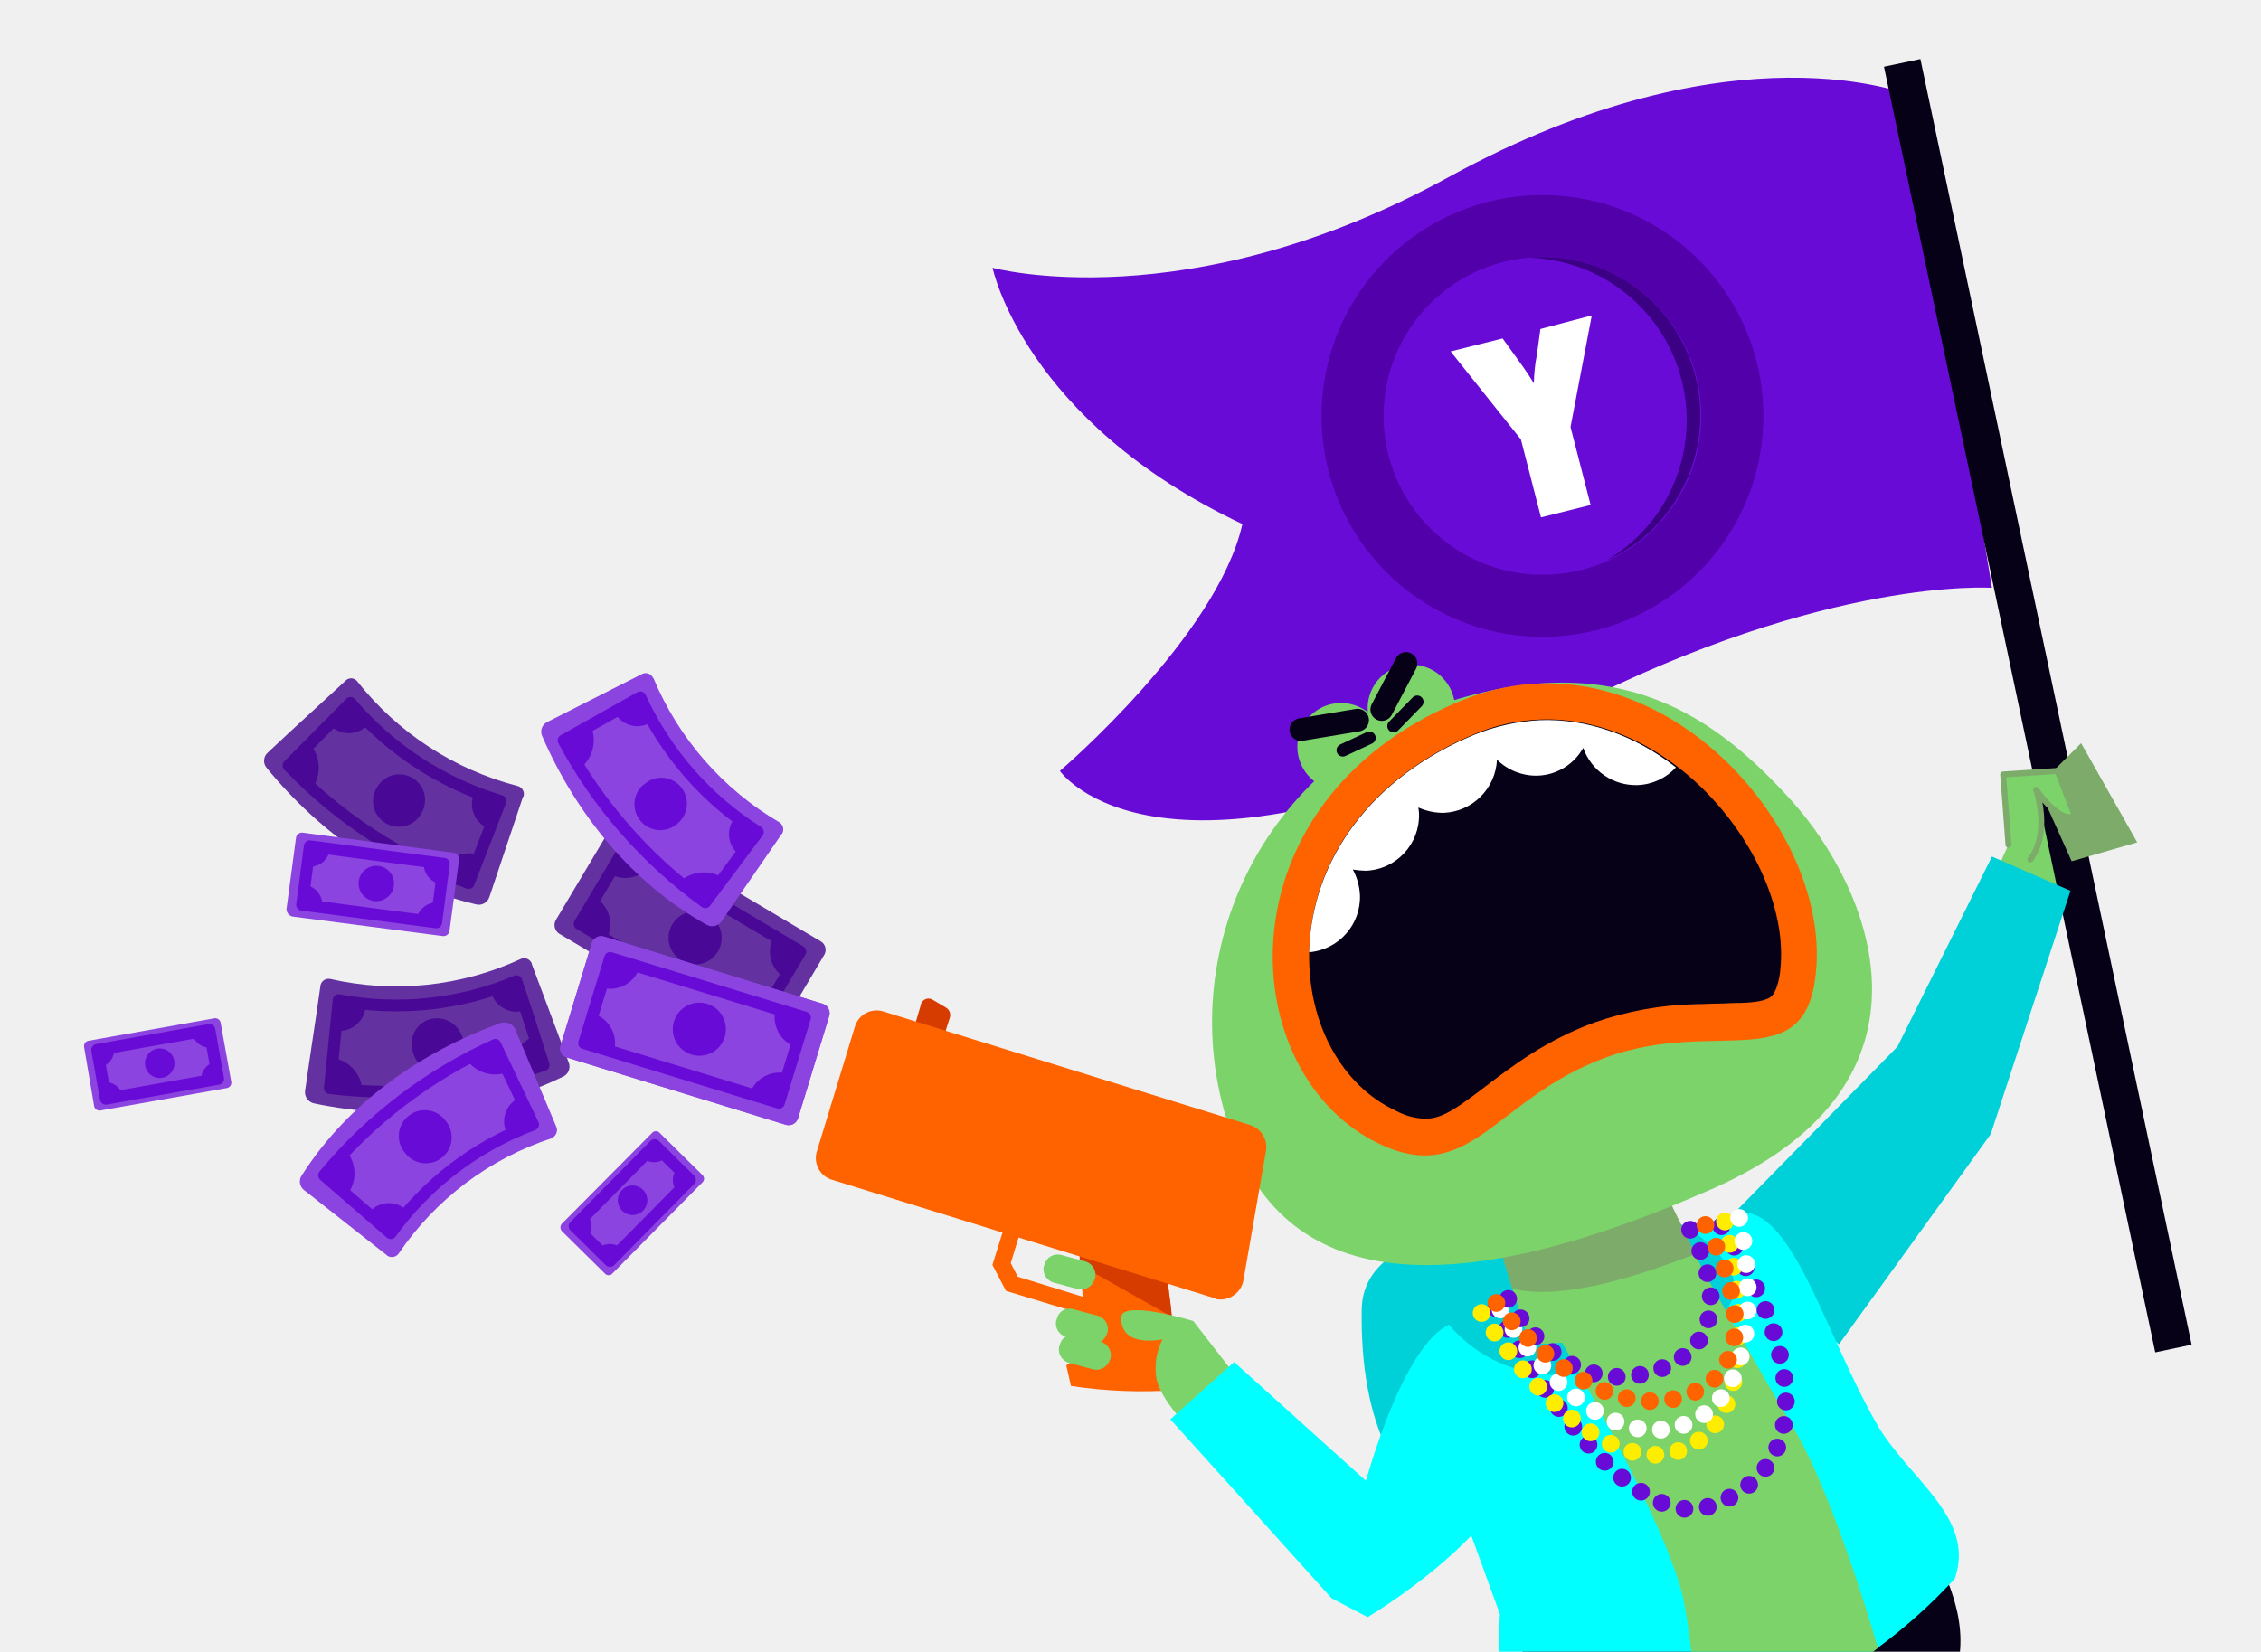
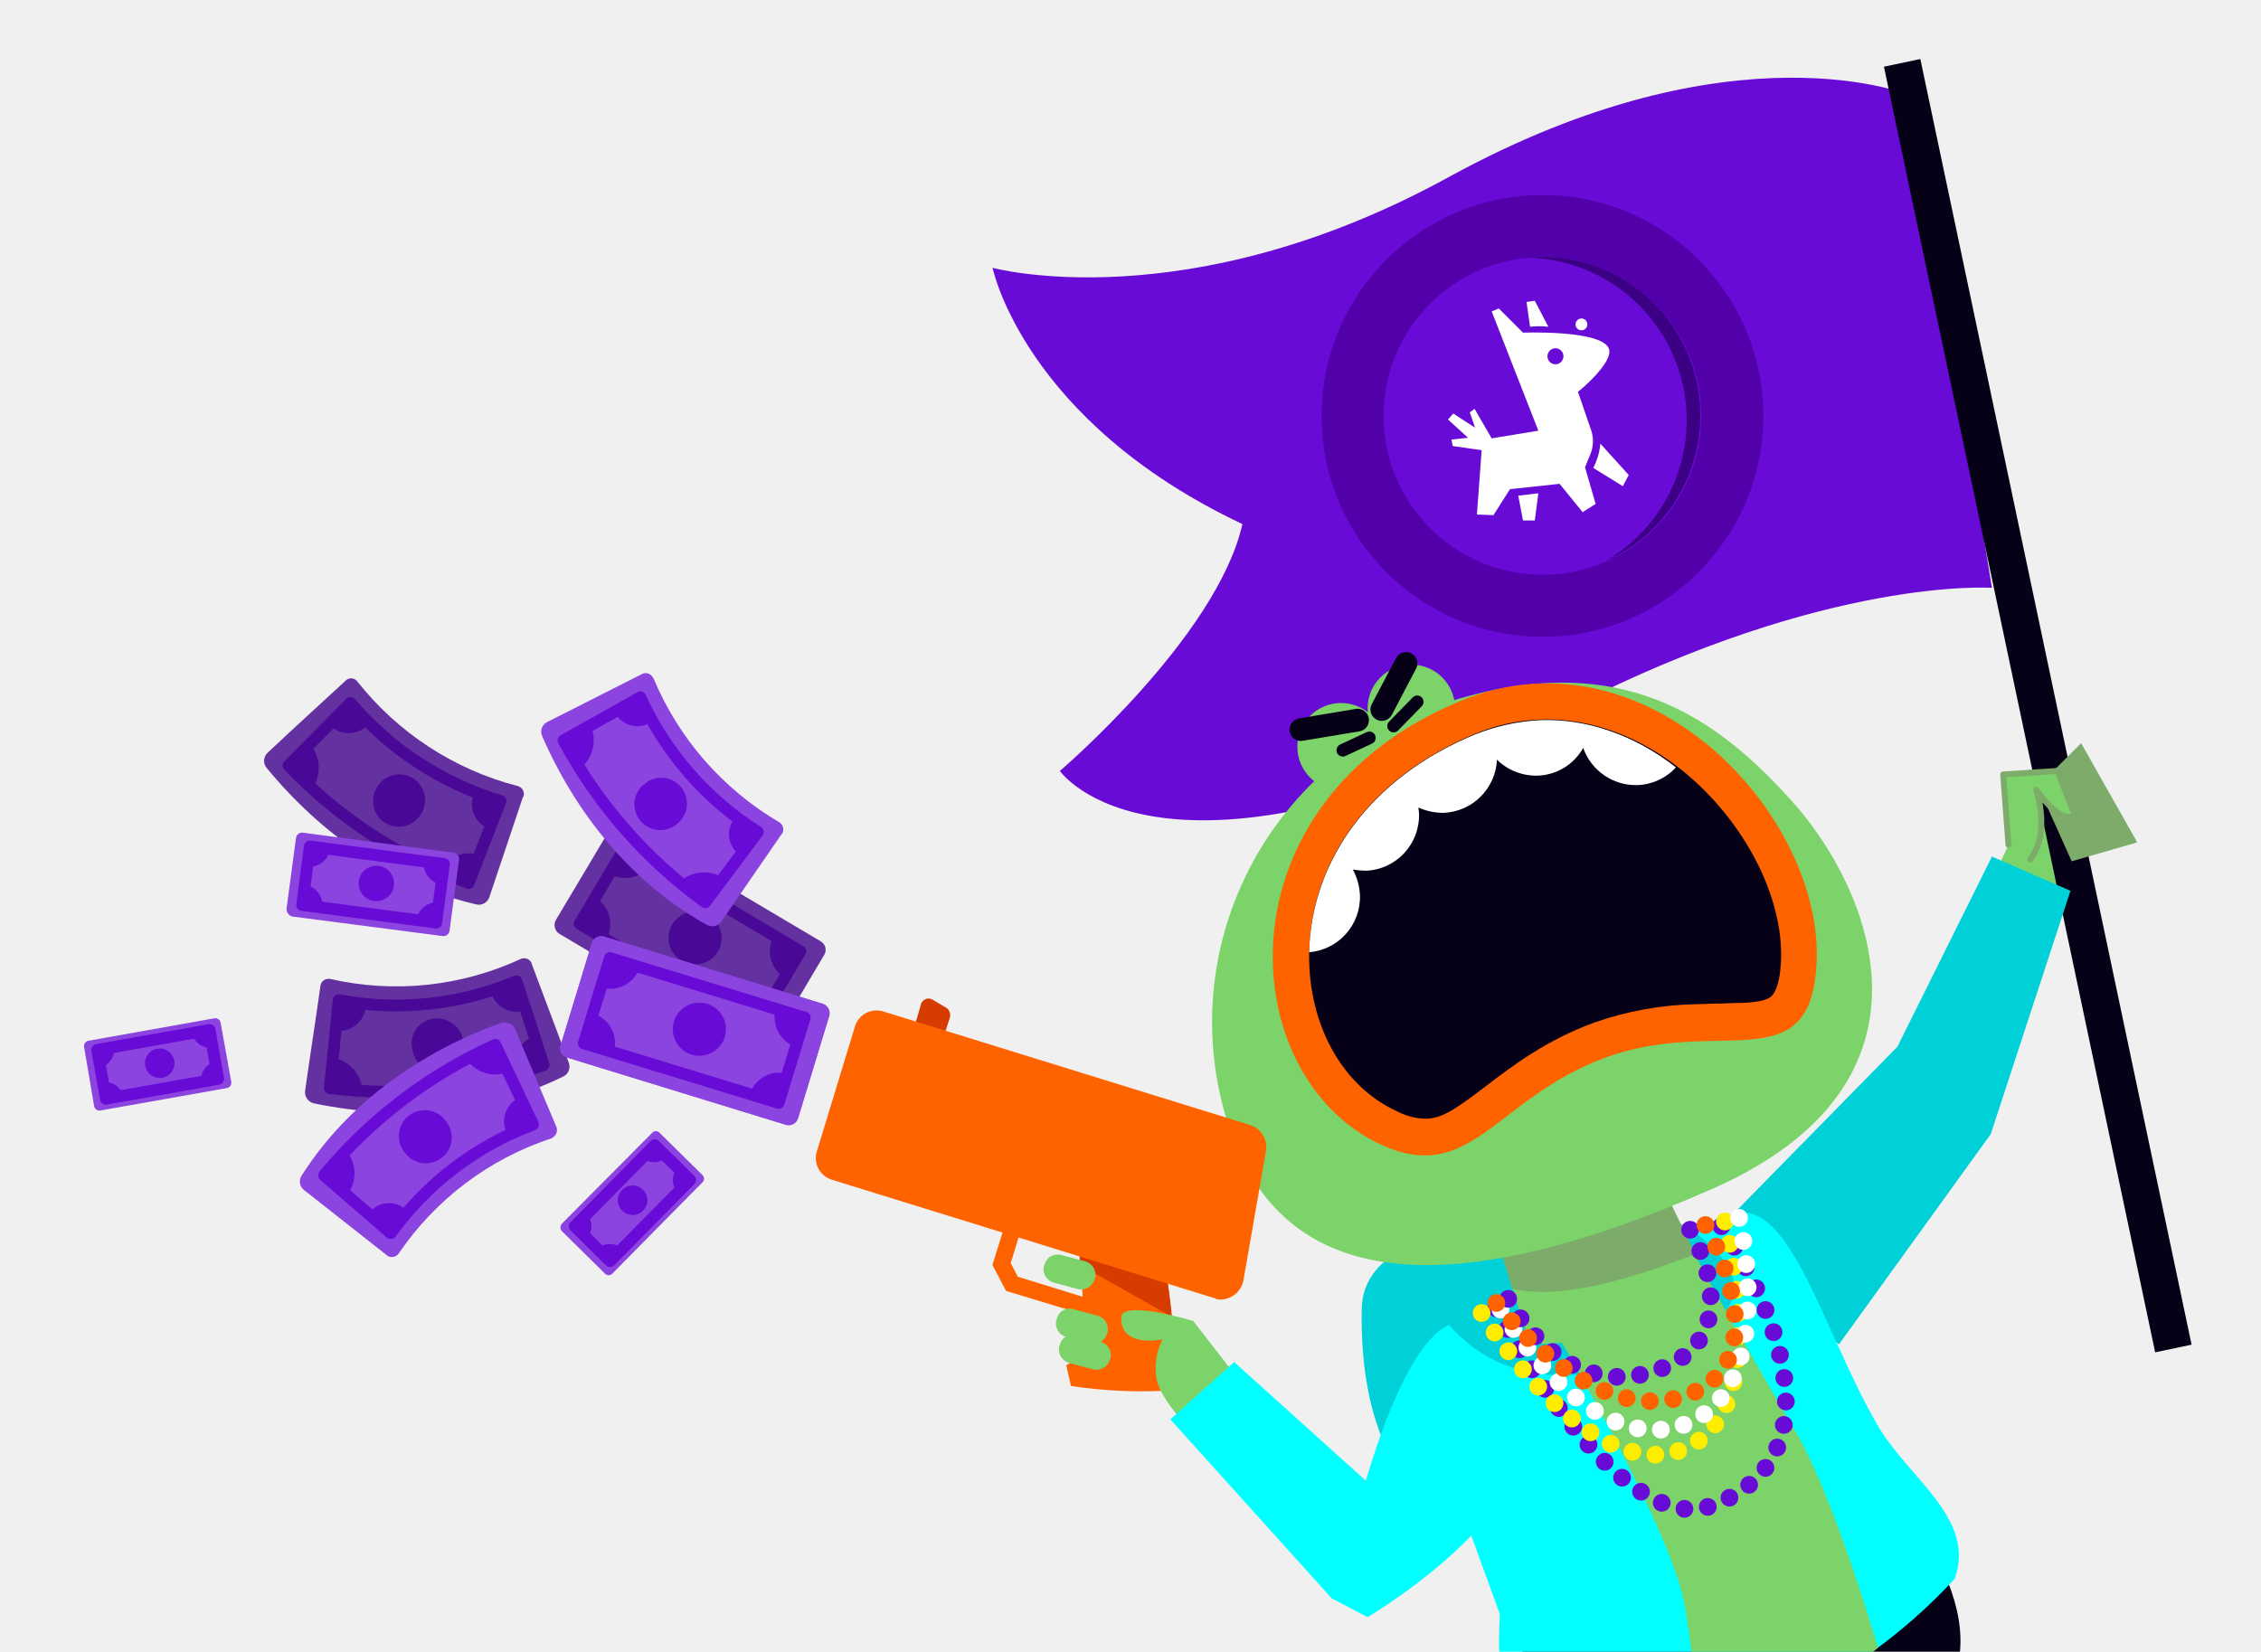
<svg xmlns="http://www.w3.org/2000/svg" width="382.8" height="279.7" viewBox="0 0 382.8 279.7">
  <defs>
    <clipPath id="a">
      <rect width="382.8" height="279.7" />
    </clipPath>
  </defs>
  <g clip-path="url(#a)">
    <g transform="translate(14.045 9.948)">
      <path d="M309.7,6.3S279.7-6.5,231.3,20C186.9,44.4,154,35.4,154,35.4s5.3,25.9,42.3,43.4c-4.3,19.1-30.9,41.8-30.9,41.8s17,24.7,86.6-10.8c43.5-22.2,71.2-20.2,71.2-20.2Z" fill="#690bd6" />
      <g transform="translate(209.705 23.085)">
        <circle cx="37.4" cy="37.4" r="37.4" transform="translate(0 0)" fill="#5200a9" />
        <circle cx="26.9" cy="26.9" r="26.9" transform="translate(10.5 10.5)" fill="#690bd6" />
        <path d="M35.2,10.6a27.549,27.549,0,0,1,13,51.3A26.922,26.922,0,0,0,61.8,26.4,26.582,26.582,0,0,0,35.2,10.6Z" fill="#3b0084" />
-         <g transform="translate(21.848 20.38)">
-           <path d="M11.9,21,0,6.1,8.8,3.9l2.6,3.6c1.6,2.2,2.2,3.2,2.7,4h0a26.073,26.073,0,0,1,.5-4.8l.6-4.4L23.9,0,20.3,18.9l3.4,13.2-8.4,2.1Z" fill="#fff" />
-         </g>
+         <path d="M35.3,22.3l-.6-4.2,1.4-.2,2.3,4.4A13.034,13.034,0,0,0,35.3,22.3Z" fill="#fff" />
+         <path d="M47.2,42.1A11.006,11.006,0,0,1,46,46.2l5,3.1,1-1.9Z" fill="#fff" />
+         <path d="M36.7,50.5l-3.4.4.8,4.2h2Z" fill="#fff" />
+         <circle cx="1" cy="1" r="1" transform="translate(43 20.9)" fill="#fff" />
+         <path d="M48.6,25.9c-1.5-3.1-14.5-2.6-14.5-2.6L30,19.2l-1.2.5,7.9,20.2-7.9,1.3-2.9-5-.8.6.9,2.6L22.3,37l-.9,1,3.4,3.1-2.8.3.2,1.1,4.9.7-.8,10.9,2.8.1,2.8-4.4,8.4-.9,3.9,4.8,2.2-1.4-1.8-6.2.9-2.2a5.792,5.792,0,0,0,.2-3.9l-2.3-6.7C43.4,33.4,49.7,28.2,48.6,25.9ZM40,28.6a1.36,1.36,0,1,1,.9-1.7A1.391,1.391,0,0,1,40,28.6Z" fill="#fff" />
      </g>
      <path d="M319.3,147.8l6.7-14.7-.7-10.2,4.4-.6,2.9-5.8,10.8,13.8-8.1,8.2L329,153.6Z" fill="#7cd36a" />
-       <rect width="6.3" height="222.5" transform="translate(304.923 1.354) rotate(-11.911)" fill="#070117" />
+       <rect width="6.3" height="222.5" transform="translate(304.915 1.347) rotate(-11.911)" fill="#070117" />
      <path d="M331,123.2l7.3-7.3,9.5,16.8-11.1,3.2Z" fill="#7cab6a" />
      <path d="M326,133.1l-.9-11.9,9.2-.6,2.9,7.5c-2.4,1.7-6.5-4.3-6.5-4.3s2.5,7.2-1,11.8" fill="#7cd36a" stroke="#7cab6a" stroke-linecap="round" stroke-linejoin="round" stroke-width="1" />
      <g transform="translate(79.243 128.878)">
        <path d="M.8,17,10.1,1.4A1.657,1.657,0,0,1,12.3.8L45.7,20.6a1.657,1.657,0,0,1,.6,2.2L37,38.5a1.657,1.657,0,0,1-2.2.6L1.4,19.3A1.755,1.755,0,0,1,.8,17Z" fill="#6431a1" />
-         <rect width="15.1" height="34.5" transform="translate(4.846 17.636) rotate(-59.249)" fill="none" stroke="#4a0897" stroke-linecap="round" stroke-linejoin="round" stroke-width="2" />
+         <rect width="15.1" height="34.5" transform="translate(4.841 17.611) rotate(-59.249)" fill="none" stroke="#4a0897" stroke-linecap="round" stroke-linejoin="round" stroke-width="2" />
        <g transform="translate(4.862 4.666)">
          <path d="M12.2,2.7,7.7,0,5.1,4.5a5.312,5.312,0,0,0,7.1-1.8Z" fill="#4a0897" />
          <path d="M34.7,22.1l2.6-4.5L32.9,15A5.264,5.264,0,0,0,34.7,22.1Z" fill="#4a0897" />
          <path d="M32.3,26.2A5.11,5.11,0,0,0,25.2,28l4.5,2.7Z" fill="#4a0897" />
          <path d="M2.6,8.5,0,13l4.5,2.6A5.227,5.227,0,0,0,2.6,8.5Z" fill="#4a0897" />
        </g>
        <circle cx="4.5" cy="4.5" r="4.5" transform="translate(19.9 15.5)" fill="#4a0897" />
      </g>
      <g transform="translate(30.6 104.985)">
        <path d="M35.9,38.2C21.8,34.9,9.6,26.2.5,15.1a1.85,1.85,0,0,1,.1-2.5C5.8,7.7,8.5,5.3,13.8.4A1.3,1.3,0,0,1,15.7.3l.1.1A50.816,50.816,0,0,0,43.1,18.2a1.391,1.391,0,0,1,.9,1.7.1.1,0,0,1-.1.1c-2.3,6.8-3.4,10.2-5.7,17A1.878,1.878,0,0,1,35.9,38.2Z" fill="#6431a1" />
        <path d="M34.7,34.6A79.576,79.576,0,0,1,4.2,14.7L14.7,4.1A53.539,53.539,0,0,0,40.1,20.7Z" fill="none" stroke="#4a0897" stroke-linecap="round" stroke-linejoin="round" stroke-width="2" />
        <g transform="translate(4.201 4.145)">
          <path d="M13.7,3.4C12.6,2.3,11.5,1.2,10.5,0L6.9,3.6a4.416,4.416,0,0,0,6.2.4Z" fill="#4a0897" />
          <path d="M34.1,21.3c.7-1.9,1.1-2.9,1.9-4.8A32.551,32.551,0,0,1,31.6,15a4.38,4.38,0,0,0,1.8,6A.908.908,0,0,0,34.1,21.3Z" fill="#4a0897" />
          <path d="M32.4,25.7a5.915,5.915,0,0,0-7.1,3,47.181,47.181,0,0,0,5.3,1.8C31.3,28.6,31.6,27.6,32.4,25.7Z" fill="#4a0897" />
          <path d="M3.6,6.9C2.2,8.4,1.4,9.1,0,10.6c1.2,1.4,2.5,2.8,3.8,4.1A6.051,6.051,0,0,0,3.6,6.9Z" fill="#4a0897" />
        </g>
        <path d="M26.7,22.8A4.362,4.362,0,0,1,19,18.7c.1-.2.2-.3.3-.5a4.357,4.357,0,0,1,7.4,4.6Z" fill="#4a0897" />
      </g>
      <g transform="translate(37.591 152.312)">
        <path d="M43.6,20.1c-13.1,6.4-28,7.4-42,4.5a1.948,1.948,0,0,1-1.6-2C1,15.5,1.6,11.9,2.6,4.8A1.375,1.375,0,0,1,4.1,3.5h.1A50.194,50.194,0,0,0,36.6.1a1.4,1.4,0,0,1,1.8.8V1c2.5,6.7,3.8,10.1,6.3,16.8A1.867,1.867,0,0,1,43.6,20.1Z" fill="#6431a1" />
        <path d="M40.4,18.1A79.515,79.515,0,0,1,4.2,22L5.7,7.1A52.523,52.523,0,0,0,35.8,3.9C37.7,9.6,38.6,12.4,40.4,18.1Z" fill="none" stroke="#4a0897" stroke-linecap="round" stroke-linejoin="round" stroke-width="2" />
        <g transform="translate(4.237 3.87)">
          <path d="M6.1,3.9a33.954,33.954,0,0,1-4.6-.7C1.3,5.3,1.2,6.3,1,8.4A4.468,4.468,0,0,0,6,4.7,2.2,2.2,0,0,0,6.1,3.9Z" fill="#4a0897" />
          <path d="M33.2,4.9c-.6-2-1-2.9-1.6-4.9a32.934,32.934,0,0,1-4.4,1.6,4.428,4.428,0,0,0,5.2,3.5A2.353,2.353,0,0,0,33.2,4.9Z" fill="#4a0897" />
          <path d="M34.6,9.3a6.078,6.078,0,0,0-3.7,6.8c1.8-.6,3.5-1.2,5.2-1.9C35.6,12.3,35.3,11.3,34.6,9.3Z" fill="#4a0897" />
          <path d="M.5,13c-.2,2-.3,3.1-.5,5.1a52.061,52.061,0,0,0,5.5.8A6,6,0,0,0,.5,13Z" fill="#4a0897" />
        </g>
        <path d="M26.8,14a4.374,4.374,0,1,1-8.6,1.6c0-.2-.1-.4-.1-.6a4.24,4.24,0,0,1,3.8-4.8A4.54,4.54,0,0,1,26.8,14Z" fill="#4a0897" />
      </g>
      <path d="M257.3,198.1s-40.5-4.8-40.8,13.7,5.5,34.1,21.4,36.7,28.7-20.1,28.7-20.1Z" fill="#00d1d8" />
      <path d="M275.8,199.3l31.4-32,16-32.2,13.3,5.8L323,182.1l-25.7,35.6Z" fill="#00d1d8" />
      <path d="M315.7,257.8c7.2,18-4.2,27.7-23.5,35.4s-39.1,10.4-46.3-7.6,2.6-38.9,21.9-46.5S308.5,239.8,315.7,257.8Z" fill="#070117" />
      <path d="M247.1,289.1s40.8-.2,69.8-31.7c3.7-10.4-8.1-17.1-13.3-26.4-9.4-16.5-14.9-39.4-25.1-35.1L235.9,212a12.91,12.91,0,0,0-9,15.8c0,.1,0,.1.1.2l12.9,35.4C239.9,263.5,238.1,285.1,247.1,289.1Z" fill="aqua" />
      <path d="M274.9,200.4c-15.4-14.2-46.9,2.1-46.9,2.1l-1.6,4s9.7,27.9,44.1,11C285,210.4,278.8,204,274.9,200.4Z" fill="#00d1d8" />
      <path d="M249.6,216s19.1,32.7,21.5,45.5a117.926,117.926,0,0,1,1.9,23,78.544,78.544,0,0,0,30.9-15.4s-7.3-25.4-14.1-36.9-15.5-27-15.5-27Z" fill="#7cd36a" />
      <path d="M274.3,205.2c-7.1,13.5-29.4,12.4-29.4,12.4l-15.4-50,24.2-4.6Z" fill="#7cd36a" />
      <path d="M242,208.3c8.2,1.9,20.2-1.7,31-5.9l-19.3-39.6-24.2,4.6Z" fill="#7cab6a" />
      <path d="M289.5,125.9c12.7,14.2,27.6,47.3-13.7,65.5s-72,19.2-81.8-10.6a56.738,56.738,0,0,1,36.3-71.6C260.1,99.4,276.6,111.5,289.5,125.9Z" fill="#7cd36a" />
      <circle cx="7.4" cy="7.4" r="7.4" transform="translate(205.6 109.1)" fill="#7cd36a" />
      <circle cx="7.4" cy="7.4" r="7.4" transform="translate(217.5 102.6)" fill="#7cd36a" />
      <line y1="1.6" x2="9.6" transform="translate(206.2 112)" fill="none" stroke="#070117" stroke-linecap="round" stroke-linejoin="round" stroke-miterlimit="10" stroke-width="3.845" />
      <line y1="7.8" x2="4.1" transform="translate(219.9 102.4)" fill="none" stroke="#070117" stroke-linecap="round" stroke-linejoin="round" stroke-miterlimit="10" stroke-width="3.845" />
      <line y1="2.1" x2="4.5" transform="translate(213.3 115)" fill="none" stroke="#070117" stroke-linecap="round" stroke-linejoin="round" stroke-miterlimit="10" stroke-width="2.136" />
      <line y1="4.1" x2="4" transform="translate(221.9 108.9)" fill="none" stroke="#070117" stroke-linecap="round" stroke-linejoin="round" stroke-miterlimit="10" stroke-width="2.136" />
      <path d="M233.1,108.8c-41.3,17.2-38.3,63.6-13.3,75.1,15.3,7,19.4-8,38.1-14.8s33.8,3.6,35.5-14.4C296,129.3,265.2,95.4,233.1,108.8Z" fill="#ff6300" />
      <path d="M227.5,179.5a10.964,10.964,0,0,1-5.1-1.3c-9.2-4.2-15-14.7-14.8-26.8.3-16,10.7-29.8,27.9-37a31.4,31.4,0,0,1,11.2-2.5c10.1-.4,20.6,4.3,28.8,13s12.8,19.9,11.9,29.1c-.1,1.5-.6,4.1-1.7,4.9s-3.7,1-5.9,1h0c-.9,0-1.9.1-3,.1-1.2,0-2.4.1-3.7.1a55.52,55.52,0,0,0-17.2,3.1c-8.2,3-13.8,7.3-18.4,10.8C233,177.4,230.4,179.4,227.5,179.5Z" fill="#070117" />
      <path d="M246.7,112a34.251,34.251,0,0,0-11.2,2.5c-17.1,7.1-27.5,20.9-27.9,36.8a9.37,9.37,0,0,0,8.6-9.7,10.207,10.207,0,0,0-1.2-4.3,14.978,14.978,0,0,0,2.2.2,9.371,9.371,0,0,0,9-9.7c0-.4-.1-.7-.1-1a10.356,10.356,0,0,0,4.3.9,9.444,9.444,0,0,0,9-9,9.5,9.5,0,0,0,6.9,2.7,9.183,9.183,0,0,0,7.7-4.7,9.443,9.443,0,0,0,9.2,6.3,9.254,9.254,0,0,0,6.5-3C262.7,114.5,254.5,111.7,246.7,112Z" fill="#fff" />
      <g transform="translate(124.077 159.155)">
        <path d="M45.4,53.5l-13.2-4-2.3-4.4,2.9-9.3,2.7.8L33,44.8l1.2,2.3,12,3.7Z" fill="#ff6300" />
        <path d="M60.9,66.3a80.519,80.519,0,0,1-17.7-.7l-.8-3.5L45.6,60l-.9-20L59,44.4C58.9,44.5,60.5,50.5,60.9,66.3Z" fill="#ff6300" />
        <path d="M58.9,44.5,44.6,40.1l.1,5,15.6,8.8A91.067,91.067,0,0,0,58.9,44.5Z" fill="#d63b00" />
        <path d="M22,1.5,19.8.2a1.342,1.342,0,0,0-1.9.5.367.367,0,0,0-.1.3l-1,3.4a1.556,1.556,0,0,0,.9,1.8l2.3.7A1.556,1.556,0,0,0,21.8,6h0l.9-2.8A1.479,1.479,0,0,0,22,1.5Z" fill="#d63b00" />
        <path d="M67.4,50.7,2.8,30.7A3.825,3.825,0,0,1,.2,25.8l6.4-21a3.825,3.825,0,0,1,4.9-2.6h0l62,19.2a3.914,3.914,0,0,1,2.7,4.5L72.4,47.7a3.976,3.976,0,0,1-4.6,3.2A.4.4,0,0,0,67.4,50.7Z" fill="#ff6300" />
        <path d="M72.2,65.3,63.9,54.6S51.8,50.9,51.7,54c-.1,5.3,7,3.7,7,3.7a10.69,10.69,0,0,0-1,6.8c.8,3.5,5.1,7.8,5.1,7.8Z" fill="#7cd36a" />
        <path d="M41.5,43.4l4.1,1.1a2.373,2.373,0,0,1,1.7,2.8l-.1.2a2.373,2.373,0,0,1-2.8,1.7l-4.1-1.1a2.373,2.373,0,0,1-1.7-2.8l.1-.2A2.293,2.293,0,0,1,41.5,43.4Z" fill="#7cd36a" />
        <path d="M43.6,52.6l4.1,1.1a2.373,2.373,0,0,1,1.7,2.8l-.1.2a2.373,2.373,0,0,1-2.8,1.7l-4.1-1.1a2.373,2.373,0,0,1-1.7-2.8l.1-.2A2.183,2.183,0,0,1,43.6,52.6Z" fill="#7cd36a" />
        <path d="M44.1,57l4.1,1.1a2.373,2.373,0,0,1,1.7,2.8l-.1.2A2.373,2.373,0,0,1,47,62.8l-4.1-1.1a2.373,2.373,0,0,1-1.7-2.8l.1-.2A2.222,2.222,0,0,1,44.1,57Z" fill="#7cd36a" />
      </g>
      <path d="M231.3,214.4s1.9,3.4,7.5,8.6c18.9,17.2-21.3,40.9-21.3,40.9l-6.1-3.2-27.3-30.3,10.8-9.7,22.3,20.1C217.3,240.7,223.4,217.9,231.3,214.4Z" fill="aqua" />
      <line transform="translate(239.3 211.6)" fill="none" stroke="#690bd6" stroke-linecap="round" stroke-miterlimit="10" stroke-width="3" />
      <path d="M241.2,215.1c5.4,9.5,21.4,34.8,34.6,29.9,23.7-8.9,7.3-38.3,2.7-45.6" fill="none" stroke="#690bd6" stroke-linecap="round" stroke-miterlimit="10" stroke-width="3" stroke-dasharray="0 3.991" />
      <line transform="translate(277.4 197.7)" fill="none" stroke="#690bd6" stroke-linecap="round" stroke-miterlimit="10" stroke-width="3" />
      <line transform="translate(236.8 212.4)" fill="none" stroke="#ffed00" stroke-linecap="round" stroke-miterlimit="10" stroke-width="3" />
      <path d="M239,215.7c5.2,7.4,18.9,24.6,31.6,19.9,13.8-5.1,9.4-29.7,7.8-36.8" fill="none" stroke="#ffed00" stroke-linecap="round" stroke-miterlimit="10" stroke-width="3" stroke-dasharray="0 3.928" />
      <line transform="translate(278 196.9)" fill="none" stroke="#ffed00" stroke-linecap="round" stroke-miterlimit="10" stroke-width="3" />
      <line transform="translate(240 211.8)" fill="none" stroke="#fff" stroke-linecap="round" stroke-miterlimit="10" stroke-width="3" />
      <path d="M242.2,215.1c4.7,6.7,16.4,20.8,28.9,16.2,13.7-5,10.9-26.5,9.7-33.1" fill="none" stroke="#fff" stroke-linecap="round" stroke-miterlimit="10" stroke-width="3" stroke-dasharray="0 3.937" />
      <line transform="translate(280.4 196.3)" fill="none" stroke="#fff" stroke-linecap="round" stroke-miterlimit="10" stroke-width="3" />
      <g transform="translate(80.359 148.139)">
        <path d="M.5,19,5.8,1.6A1.666,1.666,0,0,1,7.8.5L44.9,11.9a1.666,1.666,0,0,1,1.1,2L40.7,31.3a1.666,1.666,0,0,1-2,1.1L1.6,21A1.584,1.584,0,0,1,.5,19Z" fill="#8c44e0" />
-         <rect width="15.1" height="34.5" transform="translate(4.483 18.565) rotate(-72.986)" fill="none" stroke="#690bd6" stroke-linecap="round" stroke-linejoin="round" stroke-width="2" />
+         <rect width="15.1" height="34.5" transform="translate(4.431 18.587) rotate(-72.986)" fill="none" stroke="#690bd6" stroke-linecap="round" stroke-linejoin="round" stroke-width="2" />
        <g transform="translate(4.529 4.153)">
          <path d="M9.4,1.5,4.4,0,2.9,5A5.269,5.269,0,0,0,9.4,1.5Z" fill="#690bd6" />
          <path d="M35.9,15.1l1.5-5-5-1.5A5.354,5.354,0,0,0,35.9,15.1Z" fill="#690bd6" />
          <path d="M34.5,19.6A5.3,5.3,0,0,0,28,23l5,1.5Z" fill="#690bd6" />
          <path d="M1.5,9.4,0,14.4l5,1.5A5.269,5.269,0,0,0,1.5,9.4Z" fill="#690bd6" />
        </g>
        <circle cx="4.5" cy="4.5" r="4.5" transform="translate(19.5 11.7)" fill="#690bd6" />
      </g>
      <g transform="translate(80.359 148.139)">
        <path d="M.5,19,5.8,1.6A1.666,1.666,0,0,1,7.8.5L44.9,11.9a1.666,1.666,0,0,1,1.1,2L40.7,31.3a1.666,1.666,0,0,1-2,1.1L1.6,21A1.584,1.584,0,0,1,.5,19Z" fill="#8c44e0" />
-         <rect width="15.1" height="34.5" transform="translate(4.483 18.565) rotate(-72.986)" fill="none" stroke="#690bd6" stroke-linecap="round" stroke-linejoin="round" stroke-width="2" />
+         <rect width="15.1" height="34.5" transform="translate(4.431 18.587) rotate(-72.986)" fill="none" stroke="#690bd6" stroke-linecap="round" stroke-linejoin="round" stroke-width="2" />
        <g transform="translate(4.529 4.153)">
          <path d="M9.4,1.5,4.4,0,2.9,5A5.269,5.269,0,0,0,9.4,1.5Z" fill="#690bd6" />
          <path d="M35.9,15.1l1.5-5-5-1.5A5.354,5.354,0,0,0,35.9,15.1Z" fill="#690bd6" />
          <path d="M34.5,19.6A5.3,5.3,0,0,0,28,23l5,1.5Z" fill="#690bd6" />
          <path d="M1.5,9.4,0,14.4l5,1.5A5.269,5.269,0,0,0,1.5,9.4Z" fill="#690bd6" />
        </g>
        <circle cx="4.5" cy="4.5" r="4.5" transform="translate(19.5 11.7)" fill="#690bd6" />
      </g>
      <g transform="translate(0 162.399)">
        <path d="M.9,3.9,22.2.1a.921.921,0,0,1,1.1.7l1.8,10a.921.921,0,0,1-.7,1.1L3,15.7A.921.921,0,0,1,1.9,15L.2,5A.921.921,0,0,1,.9,3.9Z" fill="#8c44e0" />
-         <rect width="19.3" height="8.4" transform="matrix(0.985, -0.175, 0.175, 0.985, 2.406, 5.443)" fill="none" stroke="#690bd6" stroke-linecap="round" stroke-linejoin="round" stroke-width="2" />
+         <rect width="19.3" height="8.4" transform="matrix(0.985, -0.175, 0.175, 0.985, 2.416, 5.447)" fill="none" stroke="#690bd6" stroke-linecap="round" stroke-linejoin="round" stroke-width="2" />
        <g transform="translate(2.38 2.123)">
          <path d="M2.9,2.9,0,3.4.5,6.3A3.136,3.136,0,0,0,2.9,2.9Z" fill="#690bd6" />
          <path d="M19.5,2.9,19,0,16.1.5A3.017,3.017,0,0,0,19.5,2.9Z" fill="#690bd6" />
          <path d="M20,5.4a2.871,2.871,0,0,0-2.3,3.4l2.9-.5Z" fill="#690bd6" />
          <path d="M1,8.8l.5,2.9,2.9-.5A3.048,3.048,0,0,0,1,8.8Z" fill="#690bd6" />
        </g>
        <circle cx="2.5" cy="2.5" r="2.5" transform="translate(10.5 5.2)" fill="#690bd6" />
      </g>
      <g transform="translate(80.452 181.202)">
        <path d="M.6,16.1,15.9.7a.854.854,0,0,1,1.3,0l7.2,7.1a.854.854,0,0,1,0,1.3L9.2,24.5a.854.854,0,0,1-1.3,0L.7,17.4A.946.946,0,0,1,.6,16.1Z" fill="#8c44e0" />
-         <rect width="19.3" height="8.4" transform="translate(2.789 16.489) rotate(-45.389)" fill="none" stroke="#690bd6" stroke-linecap="round" stroke-linejoin="round" stroke-width="2" />
+         <rect width="19.3" height="8.4" transform="translate(2.807 16.515) rotate(-45.389)" fill="none" stroke="#690bd6" stroke-linecap="round" stroke-linejoin="round" stroke-width="2" />
        <g transform="translate(2.744 2.749)">
          <path d="M2,11.7,0,13.8l2.1,2A2.867,2.867,0,0,0,2,11.7Z" fill="#690bd6" />
          <path d="M15.6,2,13.5,0l-2,2.1A2.867,2.867,0,0,0,15.6,2Z" fill="#690bd6" />
          <path d="M17.5,3.9a2.959,2.959,0,0,0,0,4.1l2-2.1Z" fill="#690bd6" />
          <path d="M3.9,17.6l2.1,2,2-2.1A3.065,3.065,0,0,0,3.9,17.6Z" fill="#690bd6" />
        </g>
        <circle cx="2.5" cy="2.5" r="2.5" transform="translate(10.1 9.6)" fill="#690bd6" />
      </g>
      <g transform="translate(34.366 130.96)">
        <path d="M.1,13,1.7,1A1.033,1.033,0,0,1,2.9.1L28.4,3.5a1.033,1.033,0,0,1,.9,1.2l-1.6,12a1.033,1.033,0,0,1-1.2.9L1.1,14.3A1.3,1.3,0,0,1,.1,13Z" fill="#8c44e0" />
-         <rect width="10" height="22.9" transform="translate(2.738 12.303) rotate(-82.513)" fill="none" stroke="#690bd6" stroke-linecap="round" stroke-linejoin="round" stroke-width="2" />
+         <rect width="10" height="22.9" transform="translate(2.745 12.346) rotate(-82.513)" fill="none" stroke="#690bd6" stroke-linecap="round" stroke-linejoin="round" stroke-width="2" />
        <g transform="translate(2.75 2.425)">
          <path d="M4.7.4,1.3,0,.9,3.4A3.384,3.384,0,0,0,4.7.4Z" fill="#690bd6" />
          <path d="M23.6,6.4,24,3l-3.4-.4A3.455,3.455,0,0,0,23.6,6.4Z" fill="#690bd6" />
          <path d="M23.2,9.5a3.552,3.552,0,0,0-3.9,3l3.4.4Z" fill="#690bd6" />
          <path d="M.4,6.5,0,9.9l3.4.4A3.438,3.438,0,0,0,.4,6.5Z" fill="#690bd6" />
        </g>
        <circle cx="3" cy="3" r="3" transform="translate(12.3 5.7)" fill="#690bd6" />
      </g>
      <g transform="translate(77.563 104.037)">
        <path d="M28,42.6C15.3,35.5,5.9,23.8.2,10.7A1.824,1.824,0,0,1,1,8.3L17,.2a1.362,1.362,0,0,1,1.9.5.1.1,0,0,0,.1.1A51.124,51.124,0,0,0,40.4,25.3a1.424,1.424,0,0,1,.4,1.9l-.1.1L30.5,42.1A1.9,1.9,0,0,1,28,42.6Z" fill="#8c44e0" />
        <path d="M27.8,38.8a80.99,80.99,0,0,1-24-27.4l13-7.3A53.026,53.026,0,0,0,36.7,26.9Z" fill="none" stroke="#690bd6" stroke-linecap="round" stroke-linejoin="round" stroke-width="2" />
        <g transform="translate(3.872 4.022)">
          <path d="M15.1,4.1C14.4,2.8,13.6,1.4,13,0L8.5,2.5a4.371,4.371,0,0,0,5.9,2A1.612,1.612,0,0,0,15.1,4.1Z" fill="#690bd6" />
          <path d="M29.9,26.9c1.2-1.6,1.9-2.5,3.1-4.1-1.3-.8-2.6-1.7-3.8-2.6a4.317,4.317,0,0,0,.1,6.2A1.024,1.024,0,0,0,29.9,26.9Z" fill="#690bd6" />
          <path d="M27,30.7a6.081,6.081,0,0,0-7.7.9c1.5,1.1,3,2.2,4.6,3.2Z" fill="#690bd6" />
          <path d="M4.5,4.8,0,7.3c.8,1.7,1.6,3.4,2.5,5A6.108,6.108,0,0,0,4.5,4.8Z" fill="#690bd6" />
        </g>
        <path d="M23.3,25.3A4.385,4.385,0,0,1,17,19.2a2.181,2.181,0,0,1,.5-.4,4.29,4.29,0,0,1,6.1.4A4.381,4.381,0,0,1,23.3,25.3Z" fill="#690bd6" />
      </g>
      <g transform="translate(36.714 163.185)">
        <path d="M.4,25.8C8.2,13.6,20.5,5,34,.1a2.091,2.091,0,0,1,2.4.9l7,16.6a1.463,1.463,0,0,1-.6,1.9.1.1,0,0,0-.1.1,50.3,50.3,0,0,0-26,19.6,1.417,1.417,0,0,1-1.9.3l-.1-.1C9.1,35,6.2,32.7.6,28.3A1.86,1.86,0,0,1,.4,25.8Z" fill="#8c44e0" />
        <path d="M4.1,25.9a80.737,80.737,0,0,1,29-22.1l6.4,13.5A52.2,52.2,0,0,0,15.4,35.7Z" fill="none" stroke="#690bd6" stroke-linecap="round" stroke-linejoin="round" stroke-width="2" />
        <g transform="translate(4.129 3.774)">
          <path d="M31.1,15.3a32.508,32.508,0,0,1,4.3-1.8L33.2,8.9a4.415,4.415,0,0,0-2.4,5.8A3.329,3.329,0,0,1,31.1,15.3Z" fill="#690bd6" />
          <path d="M7.4,28.5l3.9,3.4a35.062,35.062,0,0,1,2.9-3.6A4.321,4.321,0,0,0,8,28,2.651,2.651,0,0,0,7.4,28.5Z" fill="#690bd6" />
          <path d="M3.9,25.4a5.921,5.921,0,0,0-.4-7.7C2.3,19.1,1.1,20.6,0,22.1,1.6,23.4,2.3,24.1,3.9,25.4Z" fill="#690bd6" />
          <path d="M31.2,4.6,29,0a46.1,46.1,0,0,0-5.1,2.2A5.9,5.9,0,0,0,31.2,4.6Z" fill="#690bd6" />
        </g>
        <path d="M17.9,22.2a4.389,4.389,0,1,1,6.5-5.9c.1.1.2.3.4.5a4.381,4.381,0,0,1-6.9,5.4Z" fill="#690bd6" />
      </g>
      <line transform="translate(241.3 210)" fill="none" stroke="#690bd6" stroke-linecap="round" stroke-miterlimit="10" stroke-width="3" />
      <path d="M243.4,213.3c3.6,4.9,11.6,13,23.3,8.7,13.1-4.8,8.5-17.4,6.3-22" fill="none" stroke="#690bd6" stroke-linecap="round" stroke-miterlimit="10" stroke-width="3" stroke-dasharray="0 3.948" />
      <line transform="translate(272.1 198.3)" fill="none" stroke="#690bd6" stroke-linecap="round" stroke-miterlimit="10" stroke-width="3" />
      <line transform="translate(239.3 210.7)" fill="none" stroke="#ff6300" stroke-linecap="round" stroke-miterlimit="10" stroke-width="3" />
      <path d="M241.9,213.8c5.2,5.7,17.4,17,29.7,12.5,13.5-4.9,6.7-21.5,4.1-27" fill="none" stroke="#ff6300" stroke-linecap="round" stroke-miterlimit="10" stroke-width="3" stroke-dasharray="0 3.959" />
      <line transform="translate(274.7 197.5)" fill="none" stroke="#ff6300" stroke-linecap="round" stroke-miterlimit="10" stroke-width="3" />
    </g>
  </g>
</svg>
